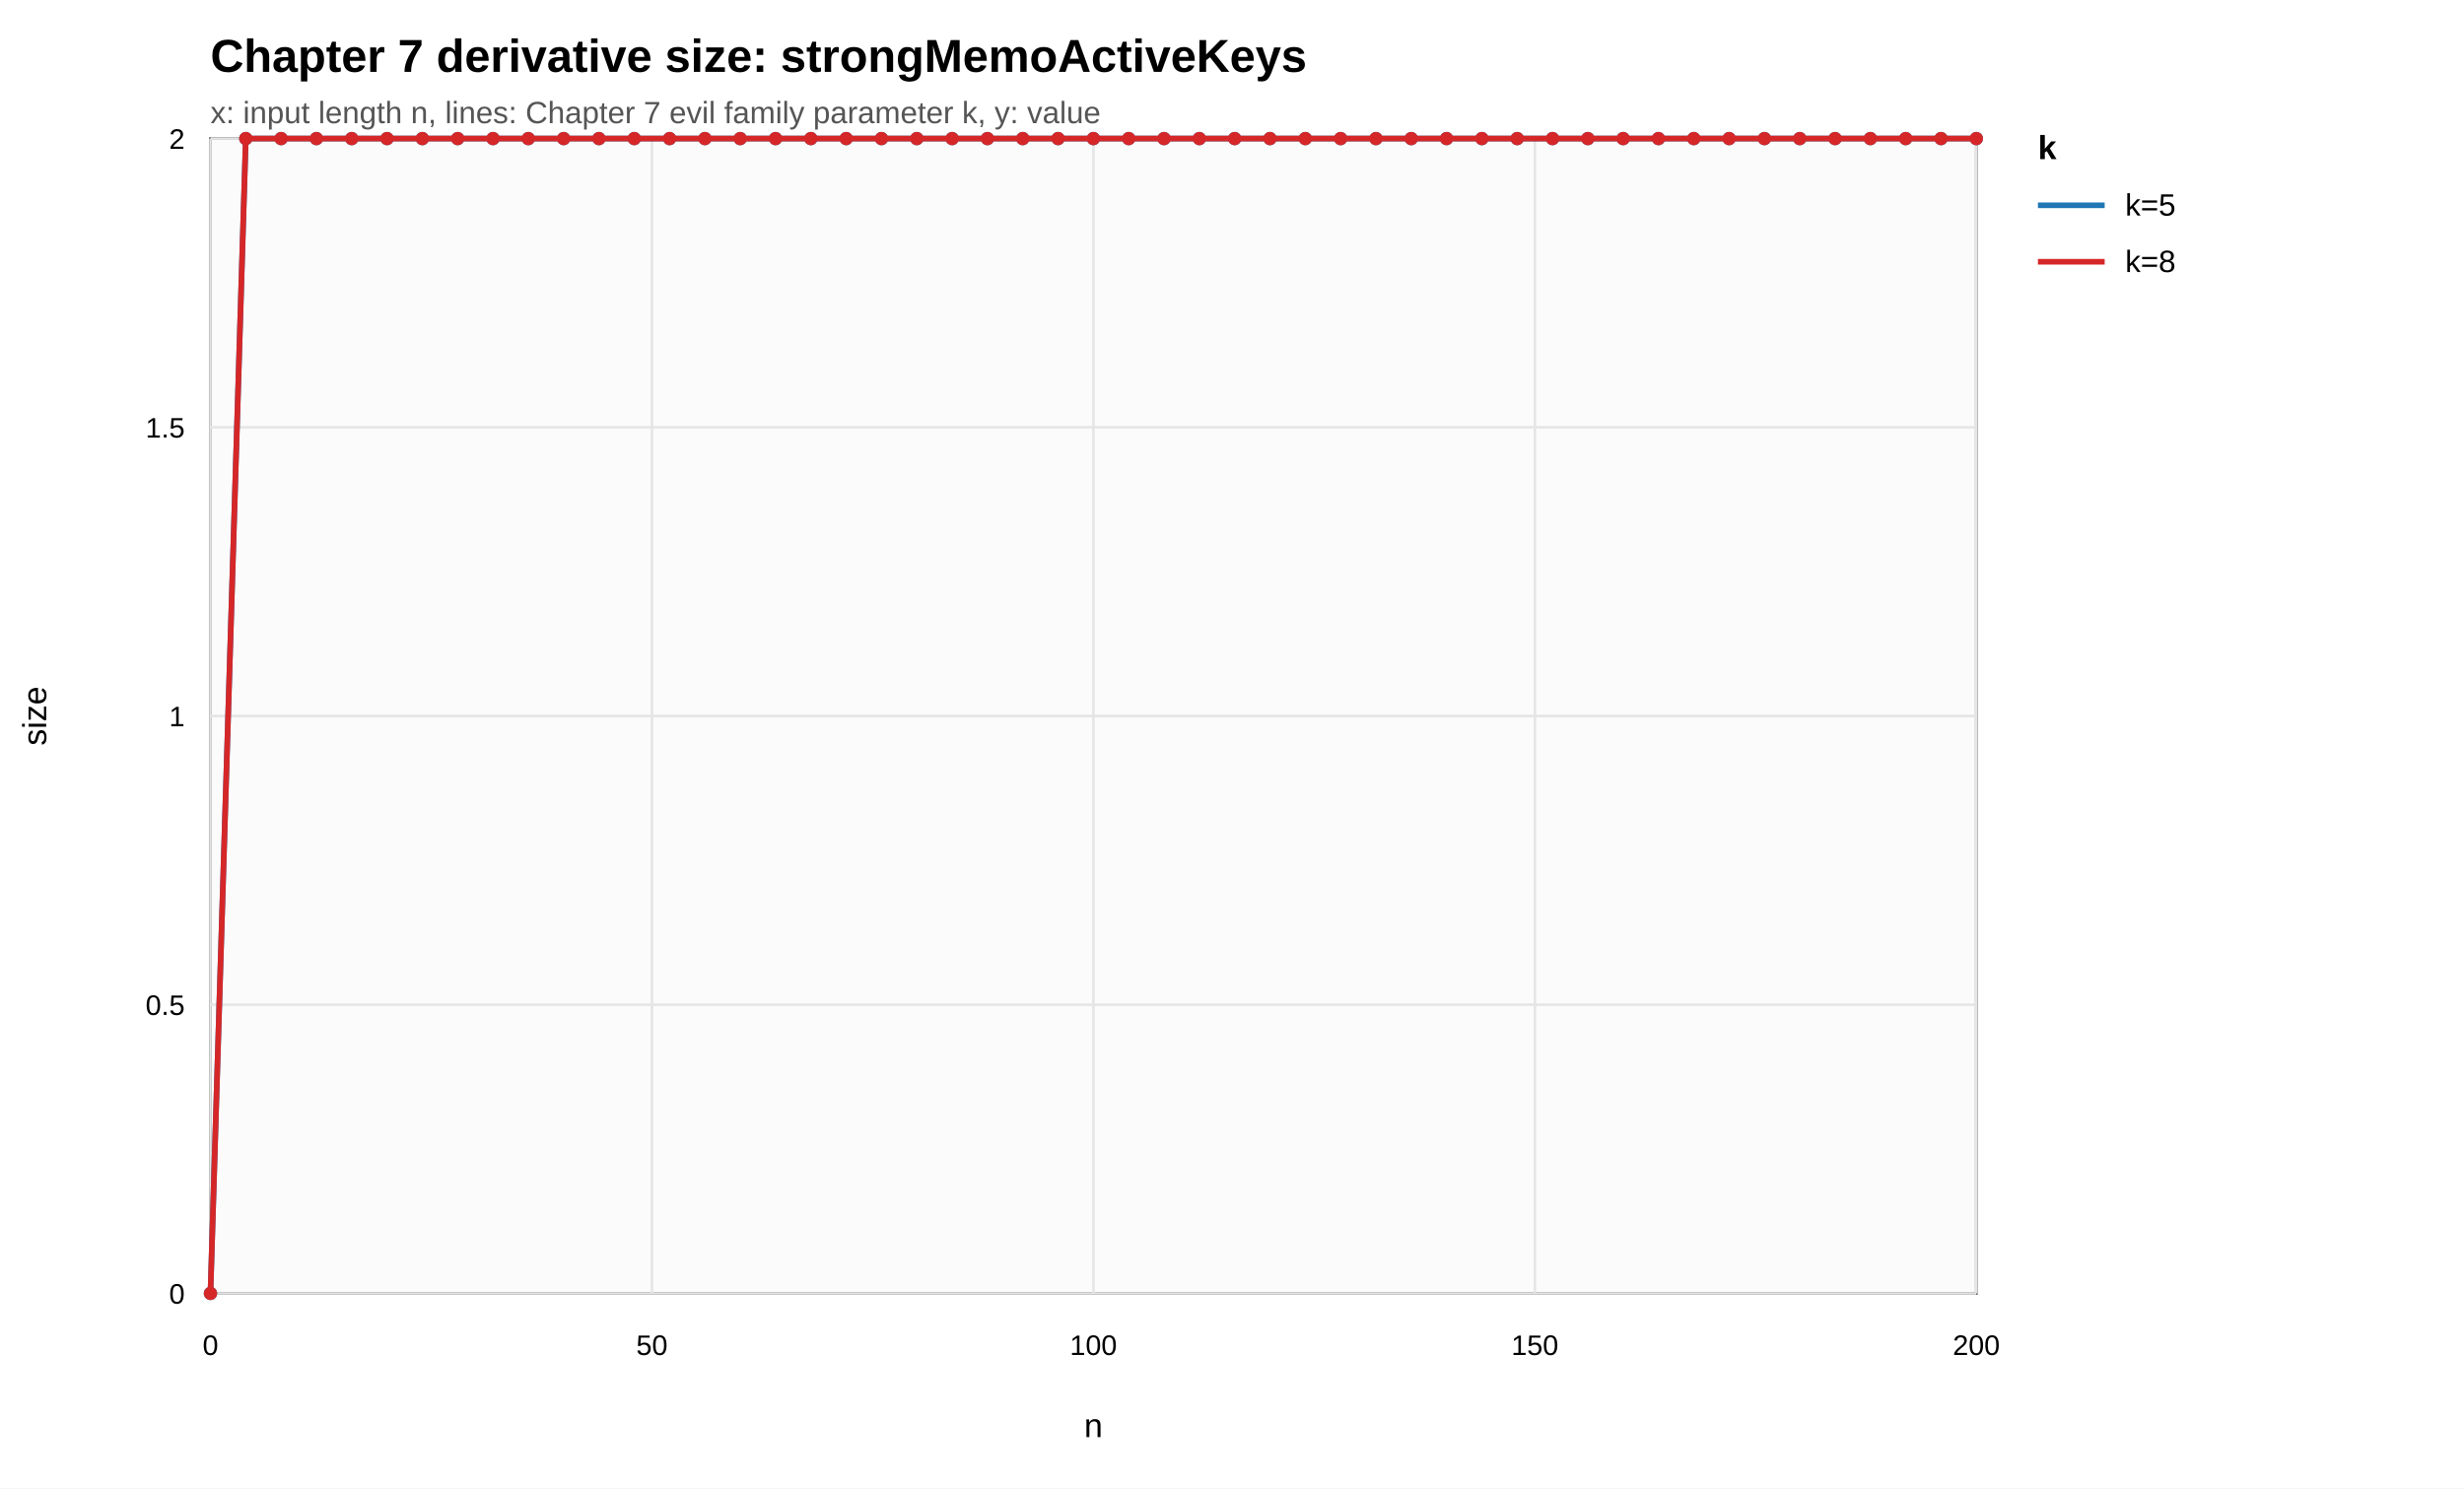
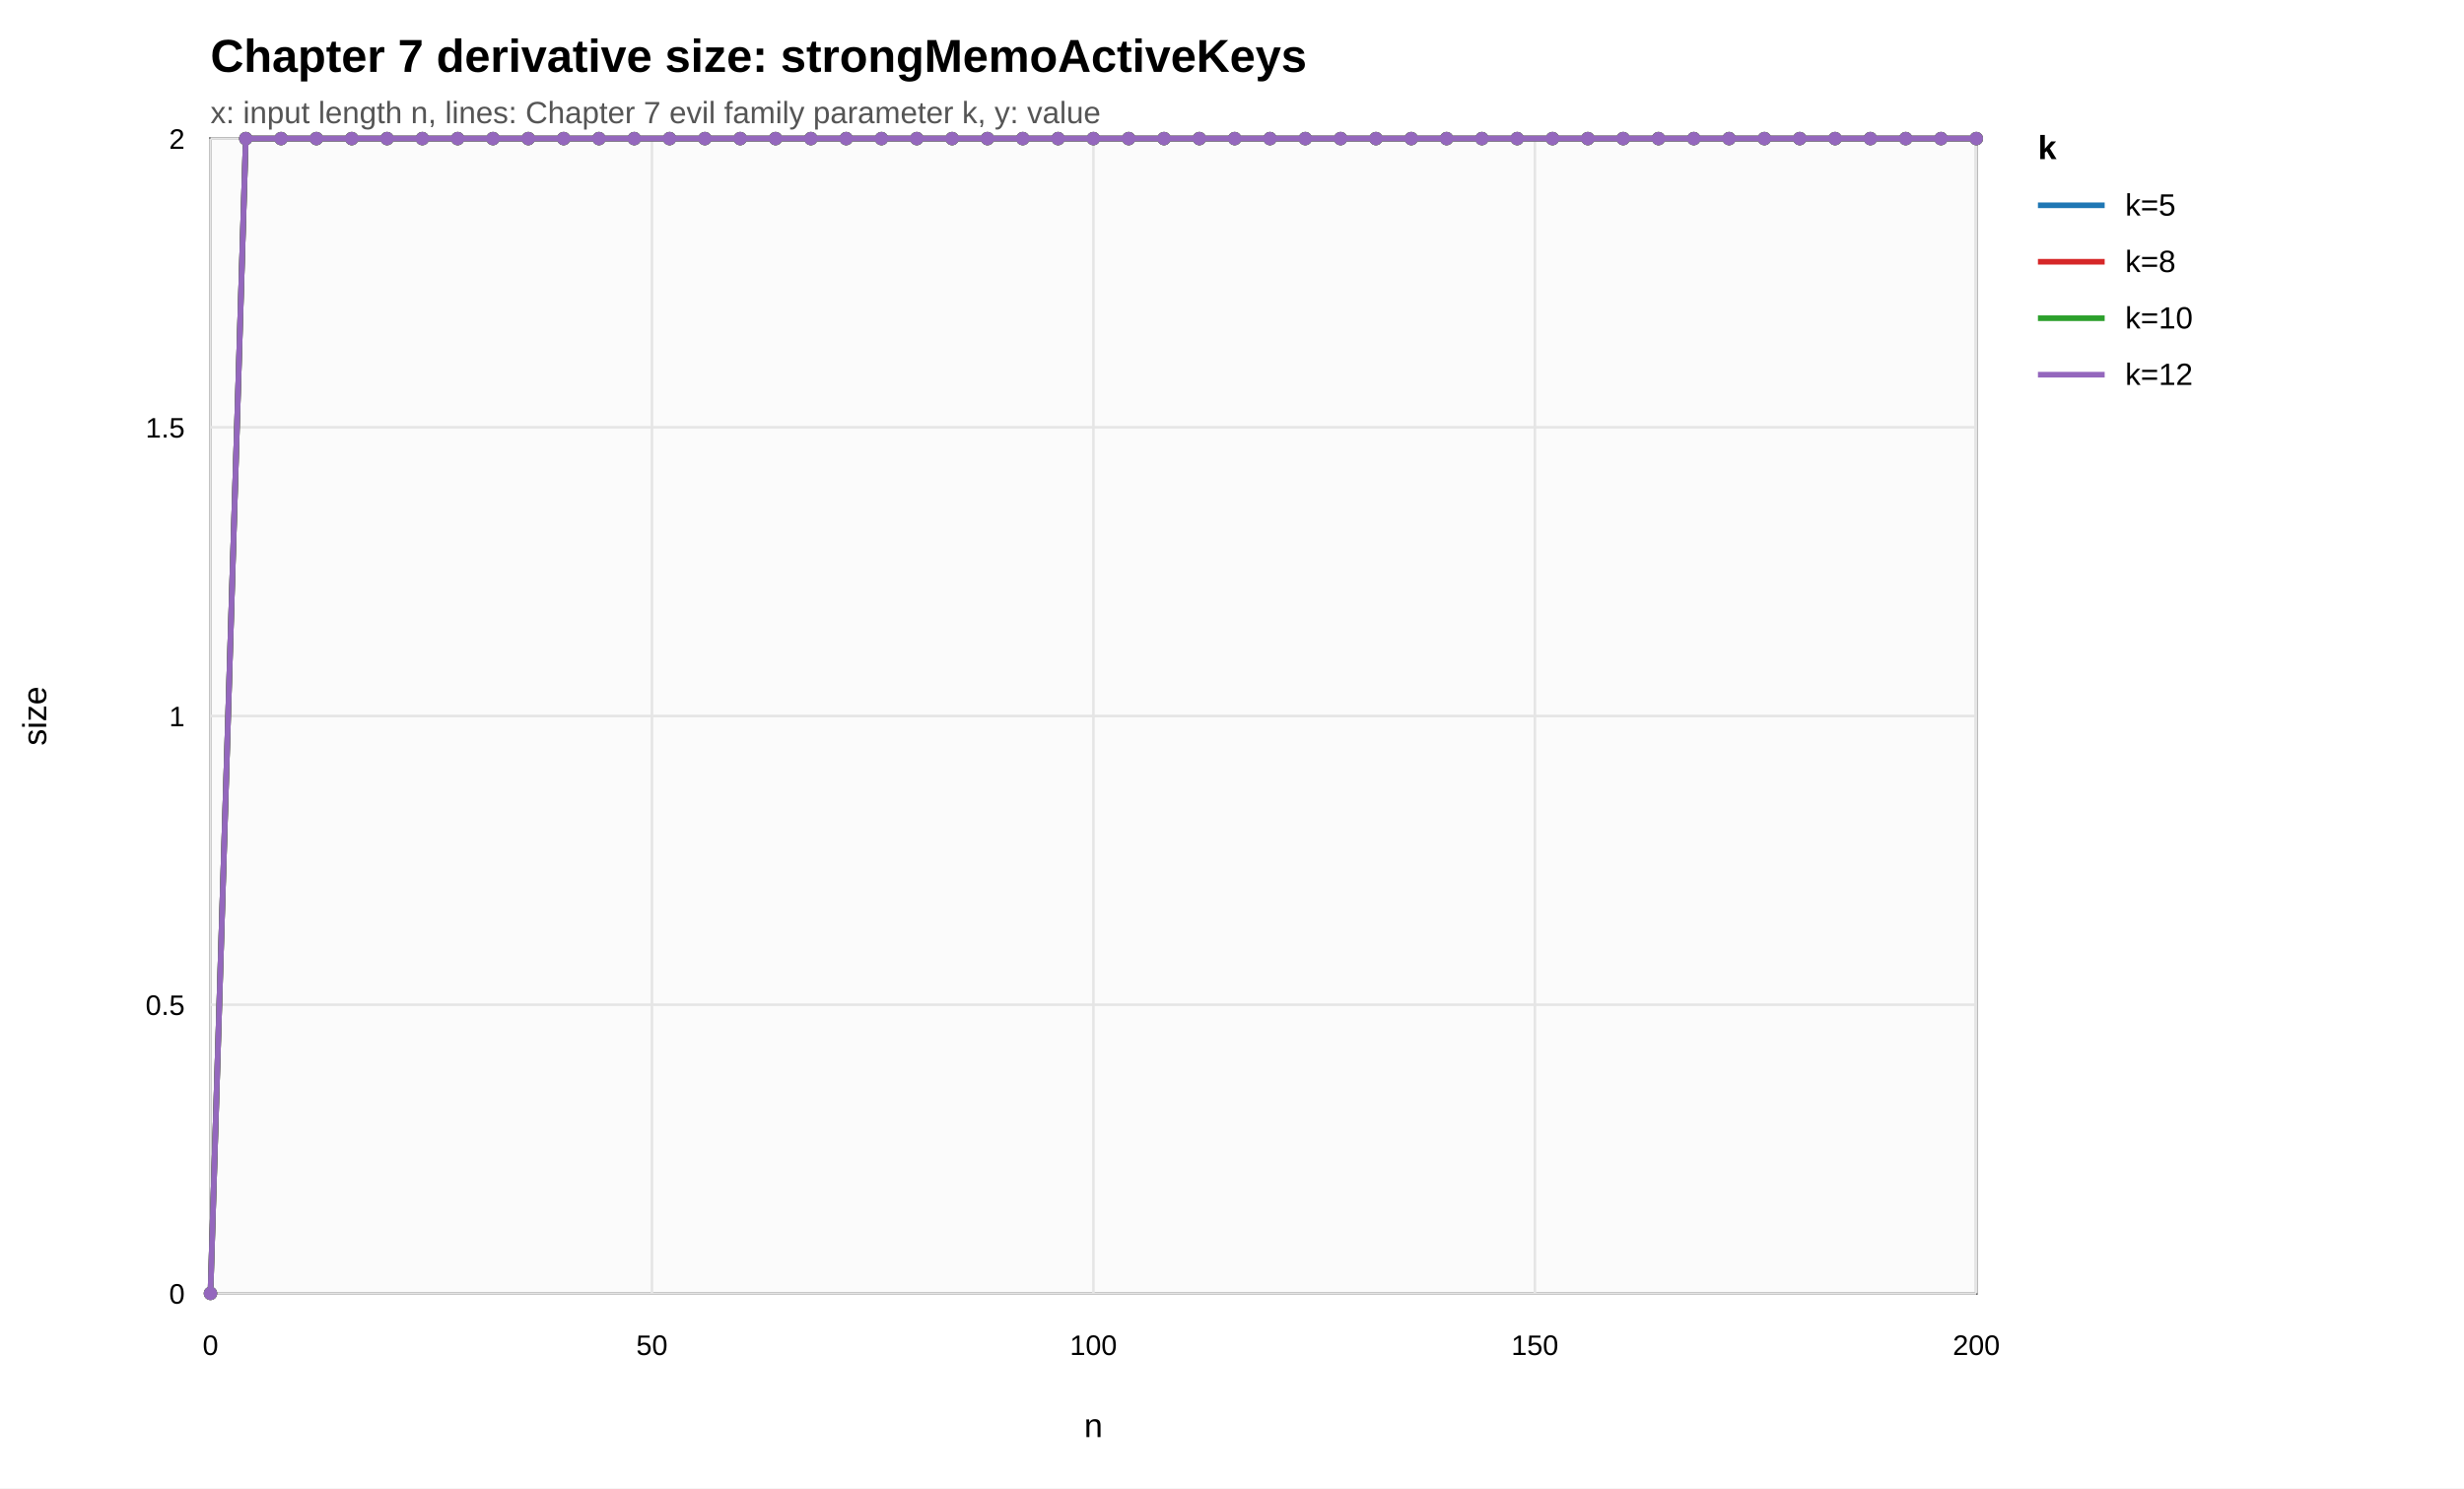
<svg xmlns="http://www.w3.org/2000/svg" width="960" height="580" viewBox="0 0 960 580">
  <rect width="100%" height="100%" fill="#ffffff" />
  <text x="82" y="28" font-family="Arial, sans-serif" font-size="18" font-weight="700">Chapter 7 derivative size: strongMemoActiveKeys</text>
  <text x="82" y="48" font-family="Arial, sans-serif" font-size="12" fill="#555">x: input length n, lines: Chapter 7 evil family parameter k, y: value</text>
  <rect x="82" y="54" width="688" height="450" fill="#fbfbfb" stroke="#222" stroke-width="1" />
  <line x1="82.00" y1="54" x2="82.00" y2="504" stroke="#e5e5e5" stroke-width="1" />
  <text x="82.00" y="528" text-anchor="middle" font-family="Arial, sans-serif" font-size="11">0</text>
  <line x1="254.00" y1="54" x2="254.00" y2="504" stroke="#e5e5e5" stroke-width="1" />
  <text x="254.00" y="528" text-anchor="middle" font-family="Arial, sans-serif" font-size="11">50</text>
  <line x1="426.00" y1="54" x2="426.00" y2="504" stroke="#e5e5e5" stroke-width="1" />
  <text x="426.00" y="528" text-anchor="middle" font-family="Arial, sans-serif" font-size="11">100</text>
  <line x1="598.00" y1="54" x2="598.00" y2="504" stroke="#e5e5e5" stroke-width="1" />
  <text x="598.00" y="528" text-anchor="middle" font-family="Arial, sans-serif" font-size="11">150</text>
  <line x1="770.00" y1="54" x2="770.00" y2="504" stroke="#e5e5e5" stroke-width="1" />
  <text x="770.00" y="528" text-anchor="middle" font-family="Arial, sans-serif" font-size="11">200</text>
  <line x1="82" y1="504.00" x2="770" y2="504.00" stroke="#e5e5e5" stroke-width="1" />
  <text x="72" y="508.00" text-anchor="end" font-family="Arial, sans-serif" font-size="11">0</text>
  <line x1="82" y1="391.50" x2="770" y2="391.50" stroke="#e5e5e5" stroke-width="1" />
  <text x="72" y="395.50" text-anchor="end" font-family="Arial, sans-serif" font-size="11">0.5</text>
  <line x1="82" y1="279.00" x2="770" y2="279.00" stroke="#e5e5e5" stroke-width="1" />
  <text x="72" y="283.00" text-anchor="end" font-family="Arial, sans-serif" font-size="11">1</text>
  <line x1="82" y1="166.50" x2="770" y2="166.50" stroke="#e5e5e5" stroke-width="1" />
  <text x="72" y="170.50" text-anchor="end" font-family="Arial, sans-serif" font-size="11">1.5</text>
  <line x1="82" y1="54.00" x2="770" y2="54.00" stroke="#e5e5e5" stroke-width="1" />
  <text x="72" y="58.00" text-anchor="end" font-family="Arial, sans-serif" font-size="11">2</text>
  <text x="426.00" y="560" text-anchor="middle" font-family="Arial, sans-serif" font-size="13">n</text>
  <text x="18" y="279.00" transform="rotate(-90 18,279.00)" text-anchor="middle" font-family="Arial, sans-serif" font-size="13">size</text>
  <path d="M82.00,504.00 L95.76,54.00 L109.52,54.00 L123.28,54.00 L137.04,54.00 L150.80,54.00 L164.56,54.00 L178.32,54.00 L192.08,54.00 L205.84,54.00 L219.60,54.00 L233.36,54.00 L247.12,54.00 L260.88,54.00 L274.64,54.00 L288.40,54.00 L302.16,54.00 L315.92,54.00 L329.68,54.00 L343.44,54.00 L357.20,54.00 L370.96,54.00 L384.72,54.00 L398.48,54.00 L412.24,54.00 L426.00,54.00 L439.76,54.00 L453.52,54.00 L467.28,54.00 L481.04,54.00 L494.80,54.00 L508.56,54.00 L522.32,54.00 L536.08,54.00 L549.84,54.00 L563.60,54.00 L577.36,54.00 L591.12,54.00 L604.88,54.00 L618.64,54.00 L632.40,54.00 L646.16,54.00 L659.92,54.00 L673.68,54.00 L687.44,54.00 L701.20,54.00 L714.96,54.00 L728.72,54.00 L742.48,54.00 L756.24,54.00 L770.00,54.00" fill="none" stroke="#1f77b4" stroke-width="2.2" />
  <circle cx="82.00" cy="504.00" r="2.6" fill="#1f77b4" />
  <circle cx="95.76" cy="54.00" r="2.6" fill="#1f77b4" />
  <circle cx="109.52" cy="54.00" r="2.6" fill="#1f77b4" />
  <circle cx="123.28" cy="54.00" r="2.6" fill="#1f77b4" />
  <circle cx="137.04" cy="54.00" r="2.6" fill="#1f77b4" />
  <circle cx="150.80" cy="54.00" r="2.6" fill="#1f77b4" />
  <circle cx="164.56" cy="54.00" r="2.6" fill="#1f77b4" />
  <circle cx="178.32" cy="54.00" r="2.6" fill="#1f77b4" />
  <circle cx="192.08" cy="54.00" r="2.6" fill="#1f77b4" />
  <circle cx="205.84" cy="54.00" r="2.6" fill="#1f77b4" />
  <circle cx="219.60" cy="54.00" r="2.6" fill="#1f77b4" />
  <circle cx="233.36" cy="54.00" r="2.6" fill="#1f77b4" />
  <circle cx="247.12" cy="54.00" r="2.6" fill="#1f77b4" />
  <circle cx="260.88" cy="54.00" r="2.6" fill="#1f77b4" />
  <circle cx="274.64" cy="54.00" r="2.6" fill="#1f77b4" />
  <circle cx="288.40" cy="54.00" r="2.6" fill="#1f77b4" />
  <circle cx="302.16" cy="54.00" r="2.6" fill="#1f77b4" />
  <circle cx="315.92" cy="54.00" r="2.6" fill="#1f77b4" />
  <circle cx="329.68" cy="54.00" r="2.6" fill="#1f77b4" />
  <circle cx="343.44" cy="54.00" r="2.6" fill="#1f77b4" />
  <circle cx="357.20" cy="54.00" r="2.6" fill="#1f77b4" />
  <circle cx="370.96" cy="54.00" r="2.6" fill="#1f77b4" />
  <circle cx="384.72" cy="54.00" r="2.6" fill="#1f77b4" />
  <circle cx="398.48" cy="54.00" r="2.6" fill="#1f77b4" />
  <circle cx="412.24" cy="54.00" r="2.6" fill="#1f77b4" />
  <circle cx="426.00" cy="54.00" r="2.6" fill="#1f77b4" />
  <circle cx="439.76" cy="54.00" r="2.6" fill="#1f77b4" />
  <circle cx="453.52" cy="54.00" r="2.6" fill="#1f77b4" />
  <circle cx="467.28" cy="54.00" r="2.6" fill="#1f77b4" />
  <circle cx="481.04" cy="54.00" r="2.6" fill="#1f77b4" />
  <circle cx="494.80" cy="54.00" r="2.6" fill="#1f77b4" />
  <circle cx="508.56" cy="54.00" r="2.6" fill="#1f77b4" />
  <circle cx="522.32" cy="54.00" r="2.6" fill="#1f77b4" />
  <circle cx="536.08" cy="54.00" r="2.6" fill="#1f77b4" />
  <circle cx="549.84" cy="54.00" r="2.6" fill="#1f77b4" />
  <circle cx="563.60" cy="54.00" r="2.6" fill="#1f77b4" />
  <circle cx="577.36" cy="54.00" r="2.6" fill="#1f77b4" />
  <circle cx="591.12" cy="54.00" r="2.6" fill="#1f77b4" />
  <circle cx="604.88" cy="54.00" r="2.6" fill="#1f77b4" />
  <circle cx="618.64" cy="54.00" r="2.6" fill="#1f77b4" />
  <circle cx="632.40" cy="54.00" r="2.6" fill="#1f77b4" />
  <circle cx="646.16" cy="54.00" r="2.6" fill="#1f77b4" />
  <circle cx="659.92" cy="54.00" r="2.6" fill="#1f77b4" />
  <circle cx="673.68" cy="54.00" r="2.6" fill="#1f77b4" />
  <circle cx="687.44" cy="54.00" r="2.6" fill="#1f77b4" />
  <circle cx="701.20" cy="54.00" r="2.6" fill="#1f77b4" />
  <circle cx="714.96" cy="54.00" r="2.6" fill="#1f77b4" />
  <circle cx="728.72" cy="54.00" r="2.6" fill="#1f77b4" />
  <circle cx="742.48" cy="54.00" r="2.6" fill="#1f77b4" />
  <circle cx="756.24" cy="54.00" r="2.6" fill="#1f77b4" />
  <circle cx="770.00" cy="54.00" r="2.6" fill="#1f77b4" />
  <path d="M82.00,504.00 L95.76,54.00 L109.52,54.00 L123.28,54.00 L137.04,54.00 L150.80,54.00 L164.56,54.00 L178.32,54.00 L192.08,54.00 L205.84,54.00 L219.60,54.00 L233.36,54.00 L247.12,54.00 L260.88,54.00 L274.64,54.00 L288.40,54.00 L302.16,54.00 L315.92,54.00 L329.68,54.00 L343.44,54.00 L357.20,54.00 L370.96,54.00 L384.72,54.00 L398.48,54.00 L412.24,54.00 L426.00,54.00 L439.76,54.00 L453.52,54.00 L467.28,54.00 L481.04,54.00 L494.80,54.00 L508.56,54.00 L522.32,54.00 L536.08,54.00 L549.84,54.00 L563.60,54.00 L577.36,54.00 L591.12,54.00 L604.88,54.00 L618.64,54.00 L632.40,54.00 L646.16,54.00 L659.92,54.00 L673.68,54.00 L687.44,54.00 L701.20,54.00 L714.96,54.00 L728.72,54.00 L742.48,54.00 L756.24,54.00 L770.00,54.00" fill="none" stroke="#d62728" stroke-width="2.2" />
  <circle cx="82.00" cy="504.00" r="2.6" fill="#d62728" />
  <circle cx="95.76" cy="54.00" r="2.6" fill="#d62728" />
  <circle cx="109.52" cy="54.00" r="2.6" fill="#d62728" />
  <circle cx="123.28" cy="54.00" r="2.6" fill="#d62728" />
  <circle cx="137.04" cy="54.00" r="2.6" fill="#d62728" />
  <circle cx="150.80" cy="54.00" r="2.6" fill="#d62728" />
  <circle cx="164.56" cy="54.00" r="2.6" fill="#d62728" />
  <circle cx="178.32" cy="54.00" r="2.6" fill="#d62728" />
  <circle cx="192.08" cy="54.00" r="2.6" fill="#d62728" />
  <circle cx="205.84" cy="54.00" r="2.6" fill="#d62728" />
  <circle cx="219.60" cy="54.00" r="2.6" fill="#d62728" />
  <circle cx="233.36" cy="54.00" r="2.6" fill="#d62728" />
  <circle cx="247.12" cy="54.00" r="2.6" fill="#d62728" />
  <circle cx="260.88" cy="54.00" r="2.6" fill="#d62728" />
  <circle cx="274.64" cy="54.00" r="2.6" fill="#d62728" />
  <circle cx="288.40" cy="54.00" r="2.6" fill="#d62728" />
  <circle cx="302.16" cy="54.00" r="2.6" fill="#d62728" />
  <circle cx="315.92" cy="54.00" r="2.6" fill="#d62728" />
  <circle cx="329.68" cy="54.00" r="2.6" fill="#d62728" />
  <circle cx="343.44" cy="54.00" r="2.6" fill="#d62728" />
  <circle cx="357.20" cy="54.00" r="2.6" fill="#d62728" />
  <circle cx="370.96" cy="54.00" r="2.6" fill="#d62728" />
  <circle cx="384.72" cy="54.00" r="2.6" fill="#d62728" />
  <circle cx="398.48" cy="54.00" r="2.6" fill="#d62728" />
  <circle cx="412.24" cy="54.00" r="2.6" fill="#d62728" />
  <circle cx="426.00" cy="54.00" r="2.6" fill="#d62728" />
  <circle cx="439.76" cy="54.00" r="2.6" fill="#d62728" />
  <circle cx="453.52" cy="54.00" r="2.6" fill="#d62728" />
  <circle cx="467.28" cy="54.00" r="2.6" fill="#d62728" />
  <circle cx="481.04" cy="54.00" r="2.6" fill="#d62728" />
  <circle cx="494.80" cy="54.00" r="2.6" fill="#d62728" />
  <circle cx="508.56" cy="54.00" r="2.6" fill="#d62728" />
  <circle cx="522.32" cy="54.00" r="2.6" fill="#d62728" />
  <circle cx="536.08" cy="54.00" r="2.6" fill="#d62728" />
  <circle cx="549.84" cy="54.00" r="2.6" fill="#d62728" />
  <circle cx="563.60" cy="54.00" r="2.6" fill="#d62728" />
  <circle cx="577.36" cy="54.00" r="2.6" fill="#d62728" />
  <circle cx="591.12" cy="54.00" r="2.6" fill="#d62728" />
  <circle cx="604.88" cy="54.00" r="2.6" fill="#d62728" />
  <circle cx="618.64" cy="54.00" r="2.6" fill="#d62728" />
  <circle cx="632.40" cy="54.00" r="2.6" fill="#d62728" />
  <circle cx="646.16" cy="54.00" r="2.6" fill="#d62728" />
  <circle cx="659.92" cy="54.00" r="2.6" fill="#d62728" />
  <circle cx="673.68" cy="54.00" r="2.6" fill="#d62728" />
  <circle cx="687.44" cy="54.00" r="2.6" fill="#d62728" />
  <circle cx="701.20" cy="54.00" r="2.6" fill="#d62728" />
  <circle cx="714.96" cy="54.00" r="2.6" fill="#d62728" />
  <circle cx="728.72" cy="54.00" r="2.6" fill="#d62728" />
  <circle cx="742.48" cy="54.00" r="2.6" fill="#d62728" />
  <circle cx="756.24" cy="54.00" r="2.6" fill="#d62728" />
  <circle cx="770.00" cy="54.00" r="2.6" fill="#d62728" />
+   <path d="M82.00,504.00 L95.76,54.00 L109.52,54.00 L123.28,54.00 L137.04,54.00 L150.80,54.00 L164.56,54.00 L178.32,54.00 L192.08,54.00 L205.84,54.00 L219.60,54.00 L233.36,54.00 L247.12,54.00 L260.88,54.00 L274.64,54.00 L288.40,54.00 L302.16,54.00 L315.92,54.00 L329.68,54.00 L343.44,54.00 L357.20,54.00 L370.96,54.00 L384.72,54.00 L398.48,54.00 L412.24,54.00 L426.00,54.00 L439.76,54.00 L453.52,54.00 L467.28,54.00 L481.04,54.00 L494.80,54.00 L508.56,54.00 L522.32,54.00 L536.08,54.00 L549.84,54.00 L563.60,54.00 L577.36,54.00 L591.12,54.00 L604.88,54.00 L618.64,54.00 L632.40,54.00 L646.16,54.00 L659.92,54.00 L673.68,54.00 L687.44,54.00 L701.20,54.00 L714.96,54.00 L728.72,54.00 L742.48,54.00 L756.24,54.00 L770.00,54.00" fill="none" stroke="#2ca02c" stroke-width="2.2" />
+   <circle cx="82.00" cy="504.00" r="2.6" fill="#2ca02c" />
+   <circle cx="95.76" cy="54.00" r="2.6" fill="#2ca02c" />
+   <circle cx="109.52" cy="54.00" r="2.6" fill="#2ca02c" />
+   <circle cx="123.28" cy="54.00" r="2.6" fill="#2ca02c" />
+   <circle cx="137.04" cy="54.00" r="2.6" fill="#2ca02c" />
+   <circle cx="150.80" cy="54.00" r="2.6" fill="#2ca02c" />
+   <circle cx="164.56" cy="54.00" r="2.6" fill="#2ca02c" />
+   <circle cx="178.32" cy="54.00" r="2.6" fill="#2ca02c" />
+   <circle cx="192.08" cy="54.00" r="2.6" fill="#2ca02c" />
+   <circle cx="205.84" cy="54.00" r="2.6" fill="#2ca02c" />
+   <circle cx="219.60" cy="54.00" r="2.6" fill="#2ca02c" />
+   <circle cx="233.36" cy="54.00" r="2.6" fill="#2ca02c" />
+   <circle cx="247.12" cy="54.00" r="2.6" fill="#2ca02c" />
+   <circle cx="260.88" cy="54.00" r="2.6" fill="#2ca02c" />
+   <circle cx="274.64" cy="54.00" r="2.6" fill="#2ca02c" />
+   <circle cx="288.40" cy="54.00" r="2.6" fill="#2ca02c" />
+   <circle cx="302.16" cy="54.00" r="2.6" fill="#2ca02c" />
+   <circle cx="315.92" cy="54.00" r="2.6" fill="#2ca02c" />
+   <circle cx="329.68" cy="54.00" r="2.6" fill="#2ca02c" />
+   <circle cx="343.44" cy="54.00" r="2.6" fill="#2ca02c" />
+   <circle cx="357.20" cy="54.00" r="2.6" fill="#2ca02c" />
+   <circle cx="370.96" cy="54.00" r="2.6" fill="#2ca02c" />
+   <circle cx="384.72" cy="54.00" r="2.6" fill="#2ca02c" />
+   <circle cx="398.48" cy="54.00" r="2.6" fill="#2ca02c" />
+   <circle cx="412.24" cy="54.00" r="2.6" fill="#2ca02c" />
+   <circle cx="426.00" cy="54.00" r="2.6" fill="#2ca02c" />
+   <circle cx="439.76" cy="54.00" r="2.6" fill="#2ca02c" />
+   <circle cx="453.52" cy="54.00" r="2.6" fill="#2ca02c" />
+   <circle cx="467.28" cy="54.00" r="2.6" fill="#2ca02c" />
+   <circle cx="481.04" cy="54.00" r="2.6" fill="#2ca02c" />
+   <circle cx="494.80" cy="54.00" r="2.6" fill="#2ca02c" />
+   <circle cx="508.56" cy="54.00" r="2.6" fill="#2ca02c" />
+   <circle cx="522.32" cy="54.00" r="2.6" fill="#2ca02c" />
+   <circle cx="536.08" cy="54.00" r="2.6" fill="#2ca02c" />
+   <circle cx="549.84" cy="54.00" r="2.6" fill="#2ca02c" />
+   <circle cx="563.60" cy="54.00" r="2.6" fill="#2ca02c" />
+   <circle cx="577.36" cy="54.00" r="2.6" fill="#2ca02c" />
+   <circle cx="591.12" cy="54.00" r="2.6" fill="#2ca02c" />
+   <circle cx="604.88" cy="54.00" r="2.6" fill="#2ca02c" />
+   <circle cx="618.64" cy="54.00" r="2.6" fill="#2ca02c" />
+   <circle cx="632.40" cy="54.00" r="2.6" fill="#2ca02c" />
+   <circle cx="646.16" cy="54.00" r="2.6" fill="#2ca02c" />
+   <circle cx="659.92" cy="54.00" r="2.6" fill="#2ca02c" />
+   <circle cx="673.68" cy="54.00" r="2.6" fill="#2ca02c" />
+   <circle cx="687.44" cy="54.00" r="2.6" fill="#2ca02c" />
+   <circle cx="701.20" cy="54.00" r="2.6" fill="#2ca02c" />
+   <circle cx="714.96" cy="54.00" r="2.6" fill="#2ca02c" />
+   <circle cx="728.72" cy="54.00" r="2.6" fill="#2ca02c" />
+   <circle cx="742.48" cy="54.00" r="2.6" fill="#2ca02c" />
+   <circle cx="756.24" cy="54.00" r="2.6" fill="#2ca02c" />
+   <circle cx="770.00" cy="54.00" r="2.6" fill="#2ca02c" />
+   <path d="M82.00,504.00 L95.76,54.00 L109.52,54.00 L123.28,54.00 L137.04,54.00 L150.80,54.00 L164.56,54.00 L178.32,54.00 L192.08,54.00 L205.84,54.00 L219.60,54.00 L233.36,54.00 L247.12,54.00 L260.88,54.00 L274.64,54.00 L288.40,54.00 L302.16,54.00 L315.92,54.00 L329.68,54.00 L343.44,54.00 L357.20,54.00 L370.96,54.00 L384.72,54.00 L398.48,54.00 L412.24,54.00 L426.00,54.00 L439.76,54.00 L453.52,54.00 L467.28,54.00 L481.04,54.00 L494.80,54.00 L508.56,54.00 L522.32,54.00 L536.08,54.00 L549.84,54.00 L563.60,54.00 L577.36,54.00 L591.12,54.00 L604.88,54.00 L618.64,54.00 L632.40,54.00 L646.16,54.00 L659.92,54.00 L673.68,54.00 L687.44,54.00 L701.20,54.00 L714.96,54.00 L728.72,54.00 L742.48,54.00 L756.24,54.00 L770.00,54.00" fill="none" stroke="#9467bd" stroke-width="2.2" />
+   <circle cx="82.00" cy="504.00" r="2.6" fill="#9467bd" />
+   <circle cx="95.76" cy="54.00" r="2.6" fill="#9467bd" />
+   <circle cx="109.52" cy="54.00" r="2.6" fill="#9467bd" />
+   <circle cx="123.28" cy="54.00" r="2.6" fill="#9467bd" />
+   <circle cx="137.04" cy="54.00" r="2.6" fill="#9467bd" />
+   <circle cx="150.80" cy="54.00" r="2.6" fill="#9467bd" />
+   <circle cx="164.56" cy="54.00" r="2.6" fill="#9467bd" />
+   <circle cx="178.32" cy="54.00" r="2.6" fill="#9467bd" />
+   <circle cx="192.08" cy="54.00" r="2.6" fill="#9467bd" />
+   <circle cx="205.84" cy="54.00" r="2.6" fill="#9467bd" />
+   <circle cx="219.60" cy="54.00" r="2.6" fill="#9467bd" />
+   <circle cx="233.36" cy="54.00" r="2.6" fill="#9467bd" />
+   <circle cx="247.12" cy="54.00" r="2.6" fill="#9467bd" />
+   <circle cx="260.88" cy="54.00" r="2.6" fill="#9467bd" />
+   <circle cx="274.64" cy="54.00" r="2.6" fill="#9467bd" />
+   <circle cx="288.40" cy="54.00" r="2.6" fill="#9467bd" />
+   <circle cx="302.16" cy="54.00" r="2.6" fill="#9467bd" />
+   <circle cx="315.92" cy="54.00" r="2.6" fill="#9467bd" />
+   <circle cx="329.68" cy="54.00" r="2.6" fill="#9467bd" />
+   <circle cx="343.44" cy="54.00" r="2.6" fill="#9467bd" />
+   <circle cx="357.20" cy="54.00" r="2.6" fill="#9467bd" />
+   <circle cx="370.96" cy="54.00" r="2.6" fill="#9467bd" />
+   <circle cx="384.72" cy="54.00" r="2.6" fill="#9467bd" />
+   <circle cx="398.48" cy="54.00" r="2.6" fill="#9467bd" />
+   <circle cx="412.24" cy="54.00" r="2.6" fill="#9467bd" />
+   <circle cx="426.00" cy="54.00" r="2.6" fill="#9467bd" />
+   <circle cx="439.76" cy="54.00" r="2.6" fill="#9467bd" />
+   <circle cx="453.52" cy="54.00" r="2.6" fill="#9467bd" />
+   <circle cx="467.28" cy="54.00" r="2.6" fill="#9467bd" />
+   <circle cx="481.04" cy="54.00" r="2.6" fill="#9467bd" />
+   <circle cx="494.80" cy="54.00" r="2.6" fill="#9467bd" />
+   <circle cx="508.56" cy="54.00" r="2.6" fill="#9467bd" />
+   <circle cx="522.32" cy="54.00" r="2.6" fill="#9467bd" />
+   <circle cx="536.08" cy="54.00" r="2.6" fill="#9467bd" />
+   <circle cx="549.84" cy="54.00" r="2.6" fill="#9467bd" />
+   <circle cx="563.60" cy="54.00" r="2.6" fill="#9467bd" />
+   <circle cx="577.36" cy="54.00" r="2.6" fill="#9467bd" />
+   <circle cx="591.12" cy="54.00" r="2.6" fill="#9467bd" />
+   <circle cx="604.88" cy="54.00" r="2.6" fill="#9467bd" />
+   <circle cx="618.64" cy="54.00" r="2.6" fill="#9467bd" />
+   <circle cx="632.40" cy="54.00" r="2.6" fill="#9467bd" />
+   <circle cx="646.16" cy="54.00" r="2.6" fill="#9467bd" />
+   <circle cx="659.92" cy="54.00" r="2.6" fill="#9467bd" />
+   <circle cx="673.68" cy="54.00" r="2.6" fill="#9467bd" />
+   <circle cx="687.44" cy="54.00" r="2.6" fill="#9467bd" />
+   <circle cx="701.20" cy="54.00" r="2.6" fill="#9467bd" />
+   <circle cx="714.96" cy="54.00" r="2.6" fill="#9467bd" />
+   <circle cx="728.72" cy="54.00" r="2.6" fill="#9467bd" />
+   <circle cx="742.48" cy="54.00" r="2.6" fill="#9467bd" />
+   <circle cx="756.24" cy="54.00" r="2.6" fill="#9467bd" />
+   <circle cx="770.00" cy="54.00" r="2.6" fill="#9467bd" />
  <text x="794" y="62" font-family="Arial, sans-serif" font-size="13" font-weight="700">k</text>
  <line x1="794" y1="80" x2="820" y2="80" stroke="#1f77b4" stroke-width="2.2" />
  <text x="828" y="84" font-family="Arial, sans-serif" font-size="12">k=5</text>
  <line x1="794" y1="102" x2="820" y2="102" stroke="#d62728" stroke-width="2.2" />
  <text x="828" y="106" font-family="Arial, sans-serif" font-size="12">k=8</text>
+   <line x1="794" y1="124" x2="820" y2="124" stroke="#2ca02c" stroke-width="2.2" />
+   <text x="828" y="128" font-family="Arial, sans-serif" font-size="12">k=10</text>
+   <line x1="794" y1="146" x2="820" y2="146" stroke="#9467bd" stroke-width="2.2" />
+   <text x="828" y="150" font-family="Arial, sans-serif" font-size="12">k=12</text>
</svg>
